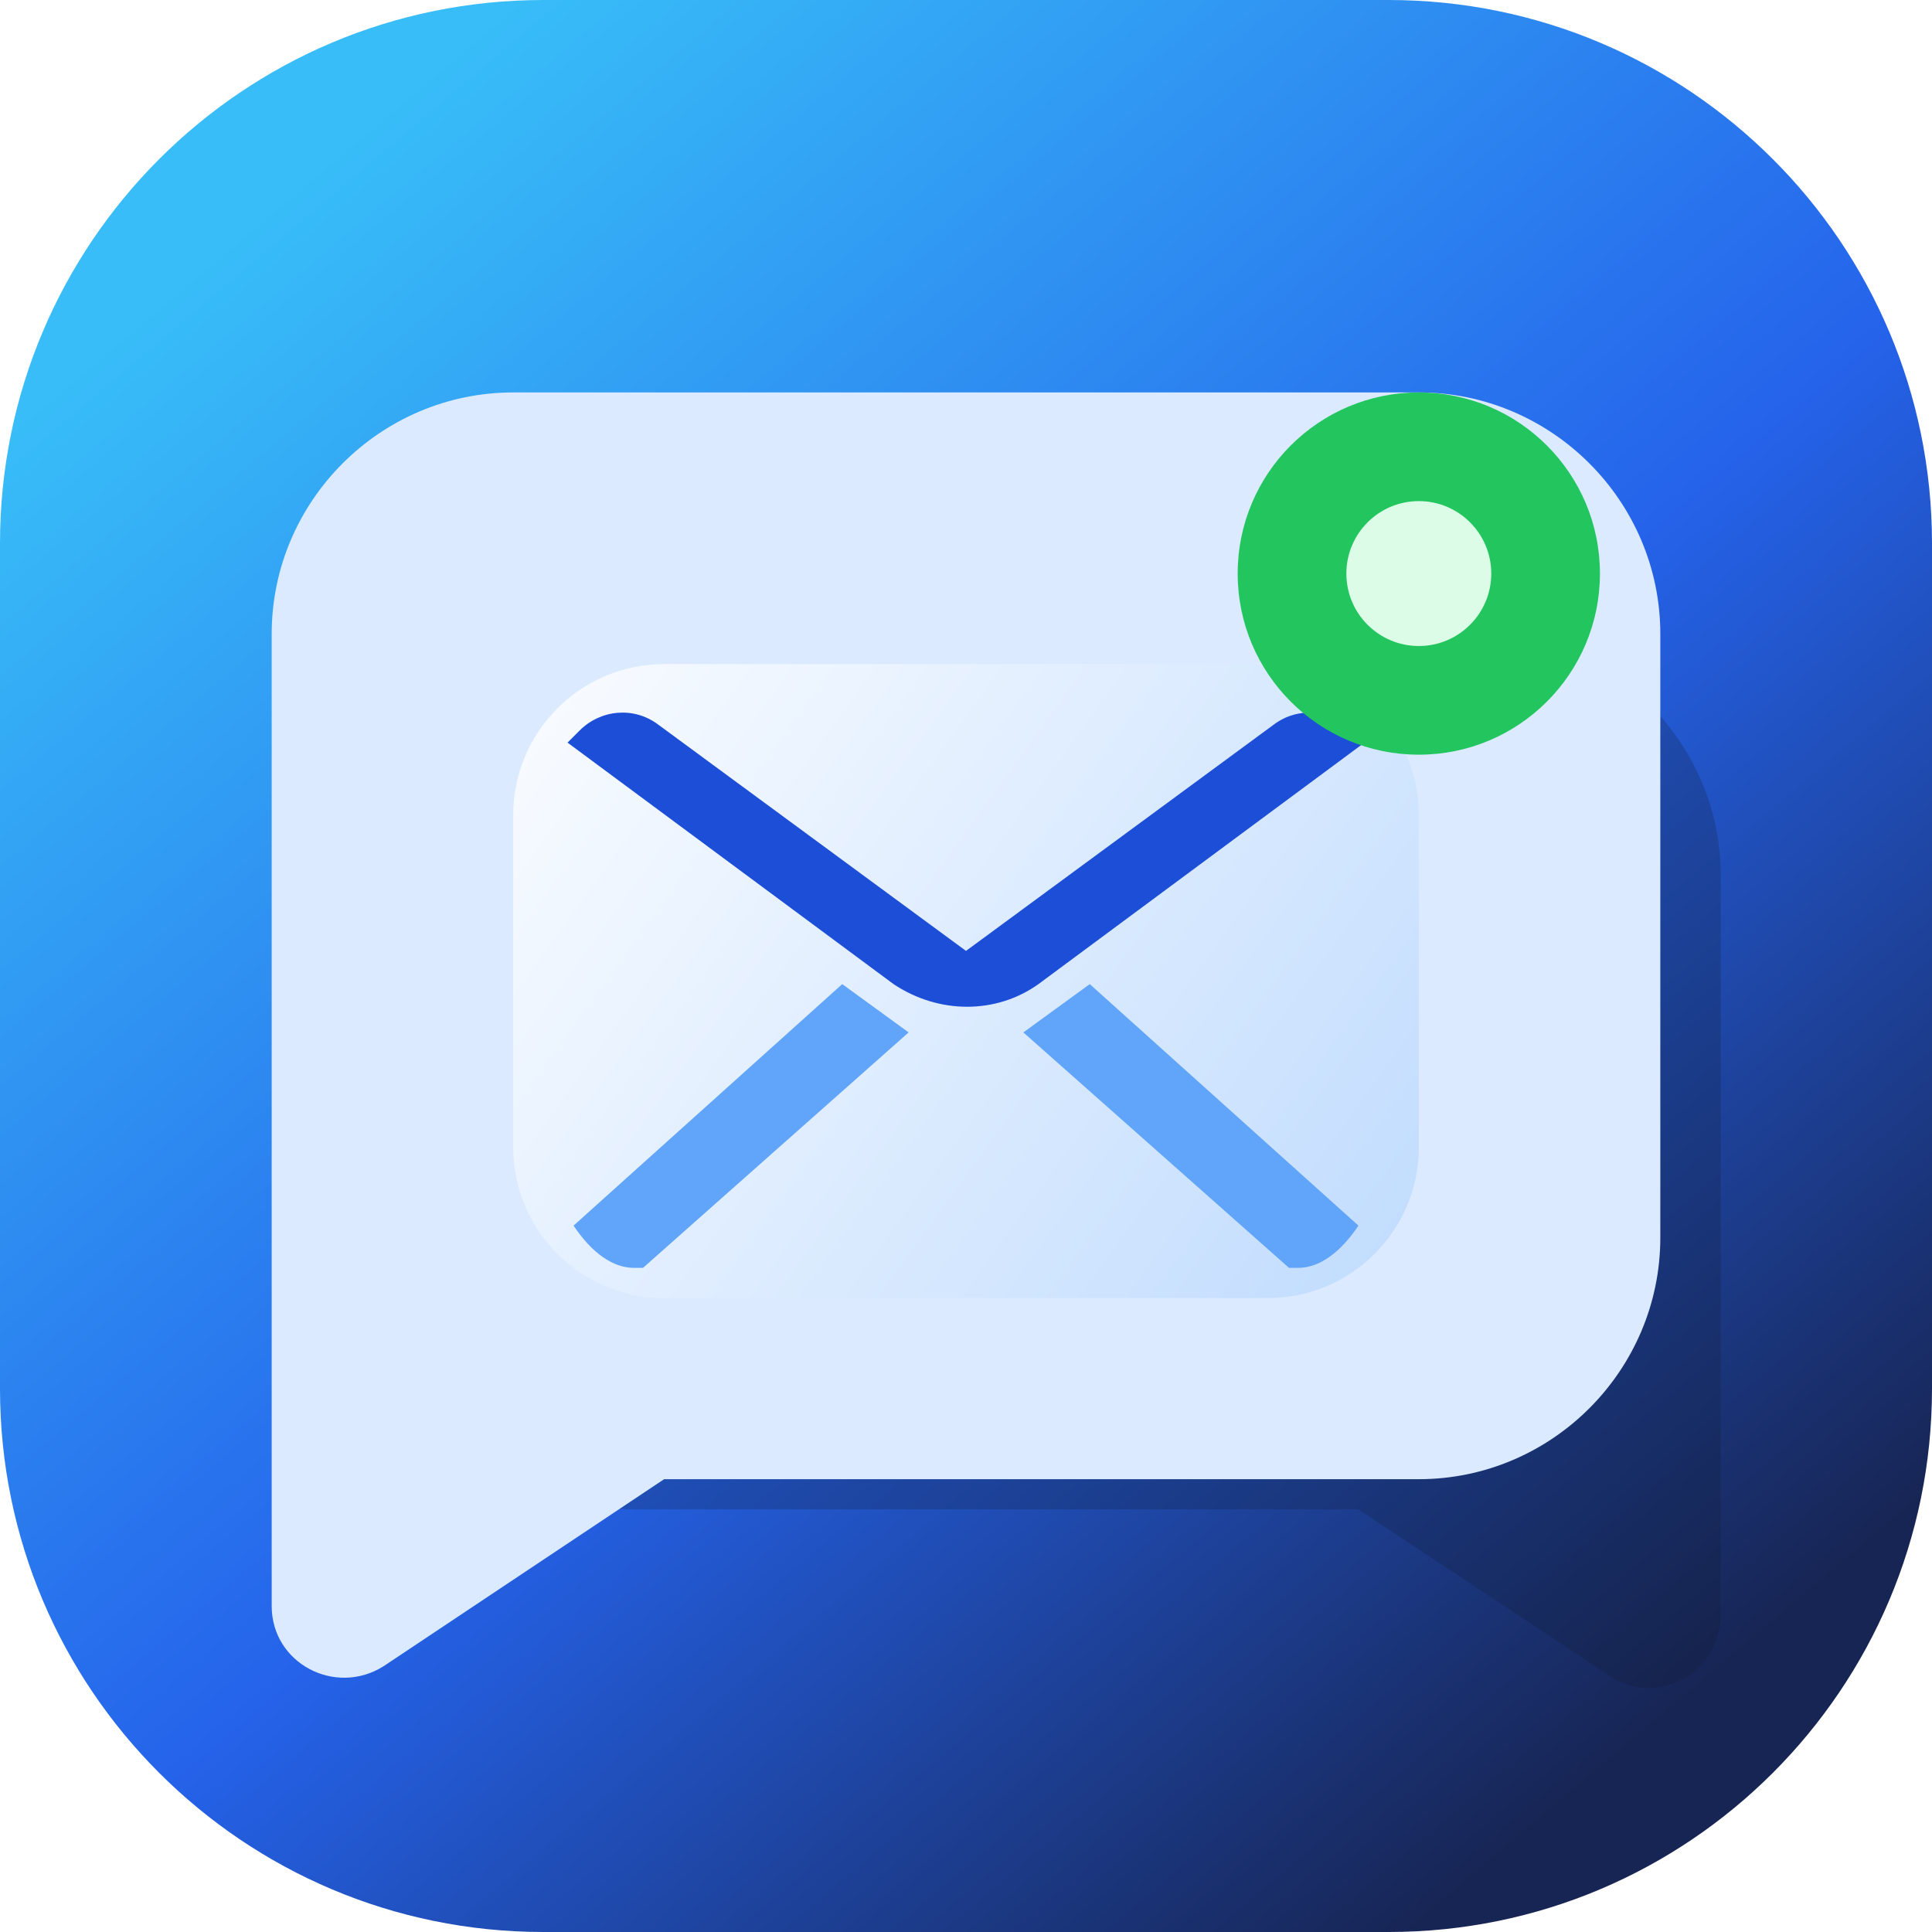
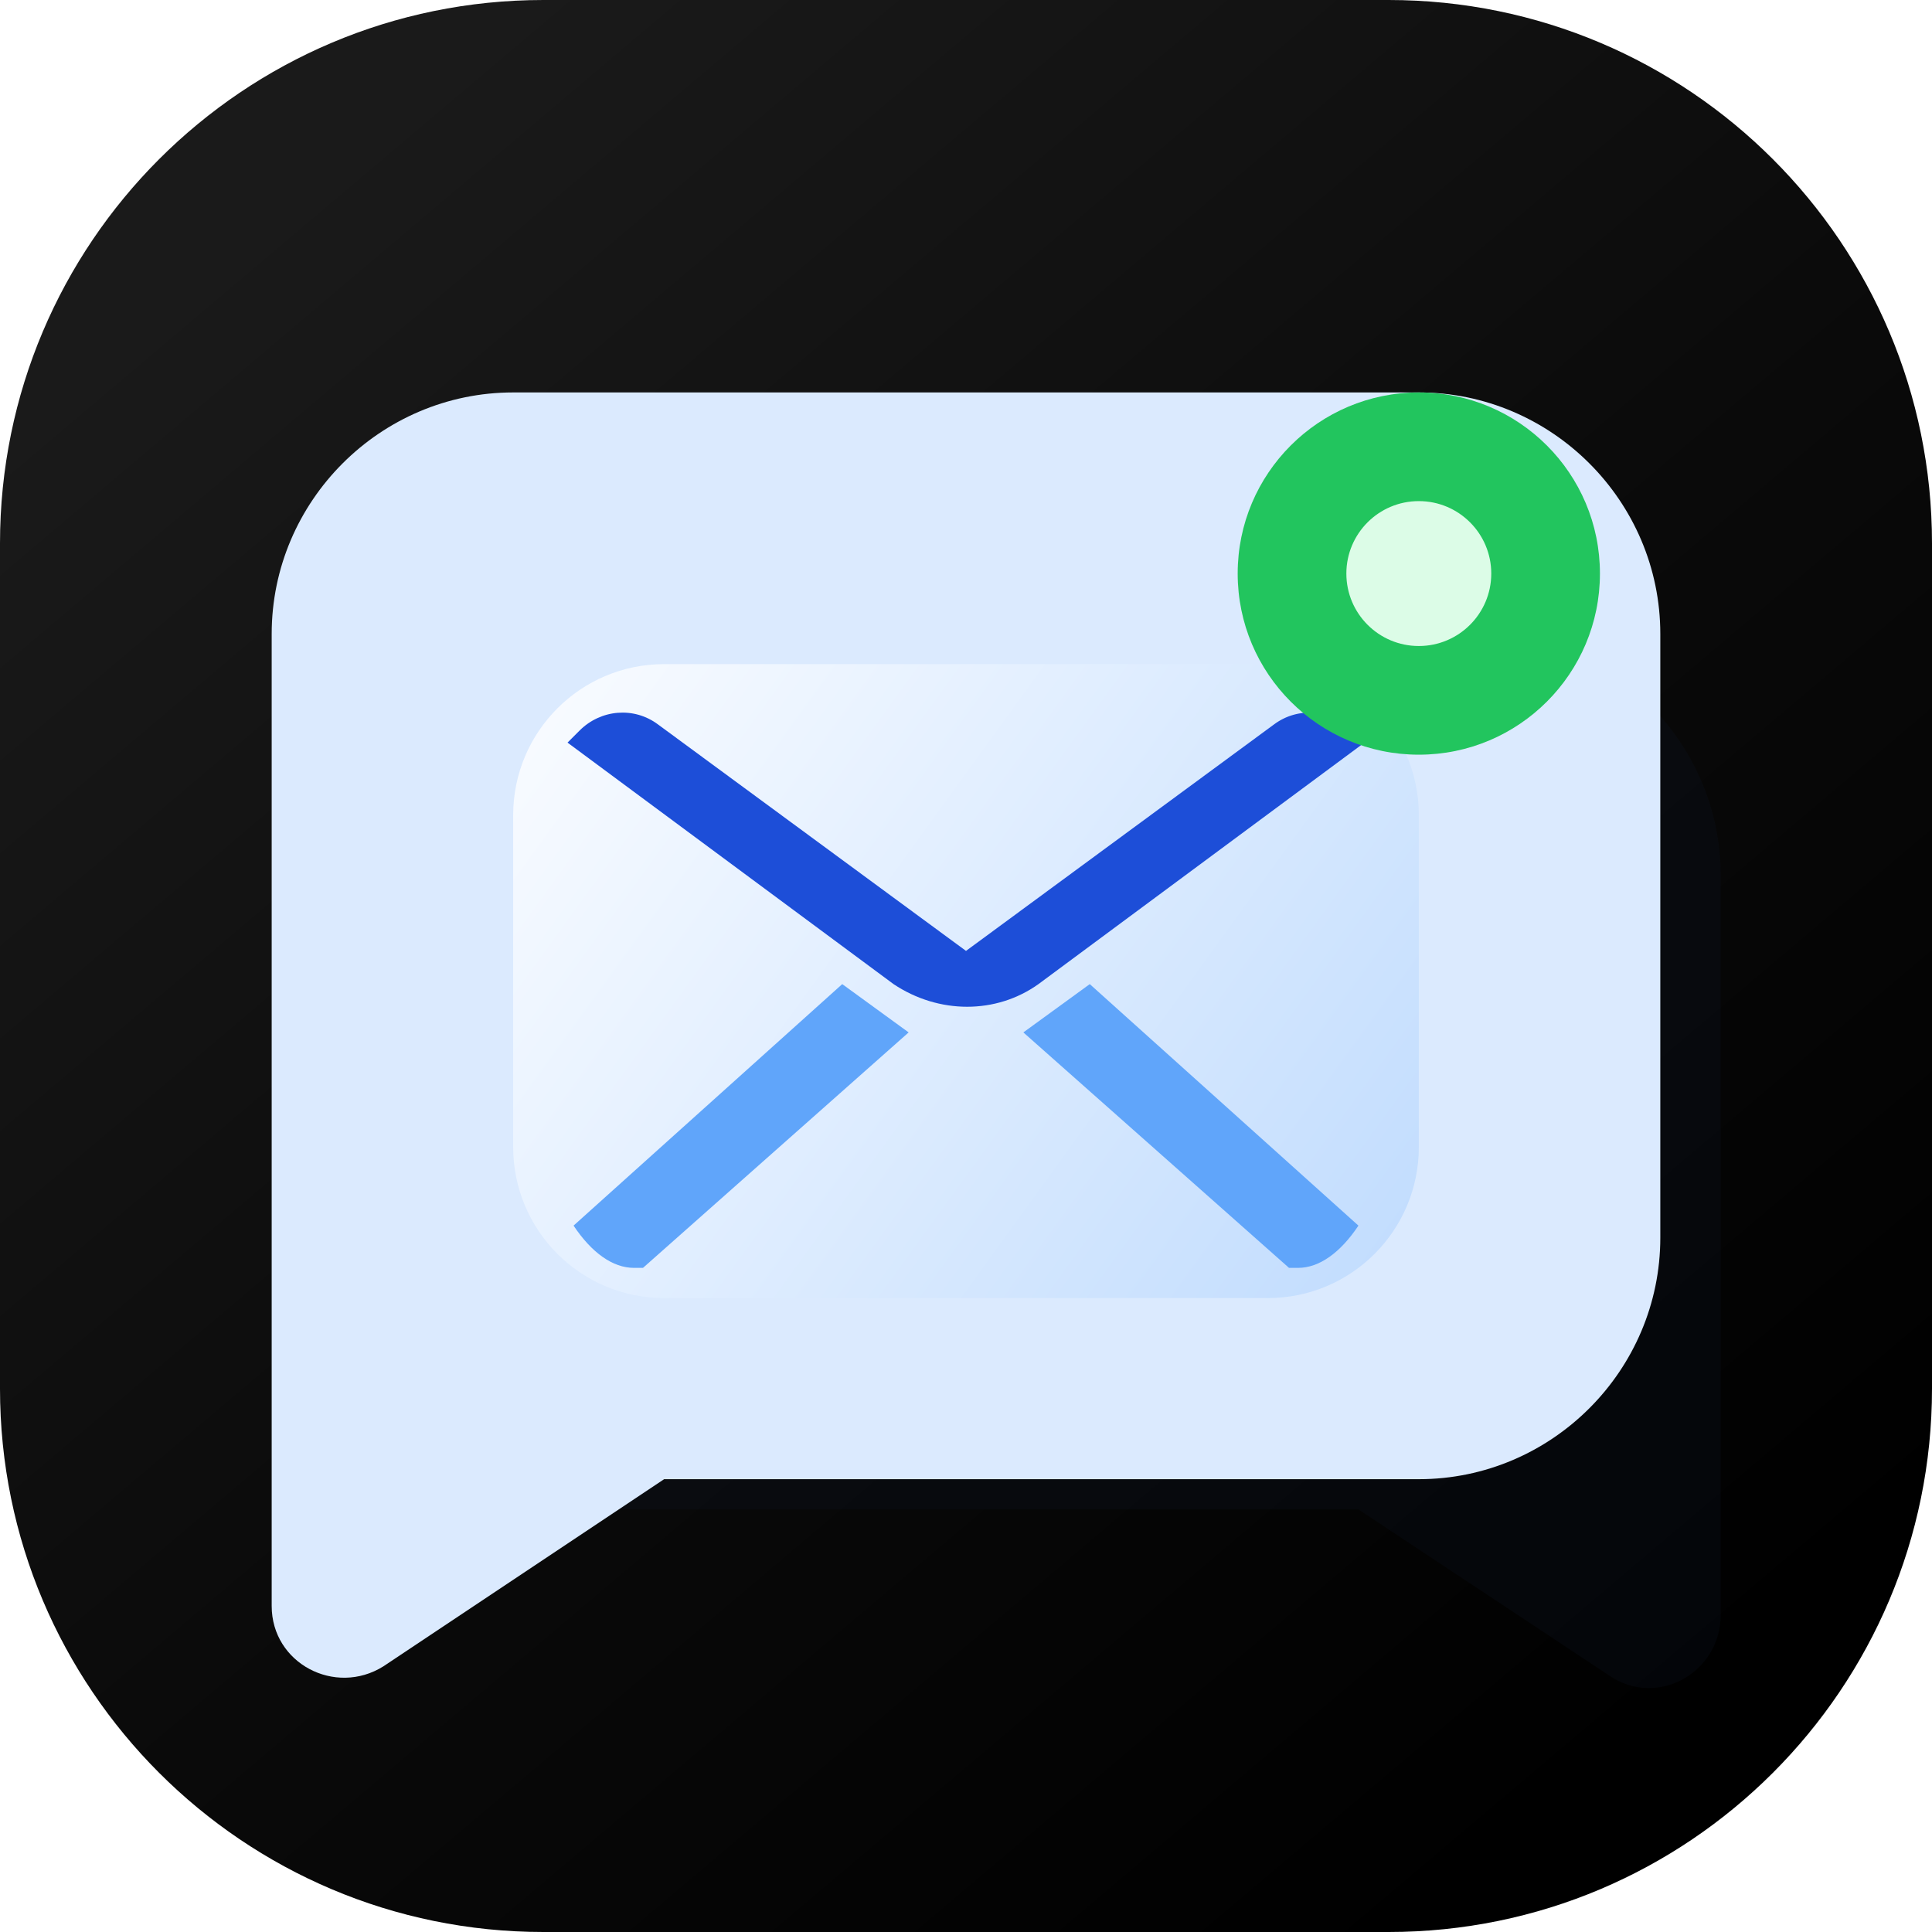
<svg xmlns="http://www.w3.org/2000/svg" viewBox="0 0 64 64">
  <defs>
    <linearGradient id="bg" x1="10" x2="54" y1="6" y2="58" gradientUnits="userSpaceOnUse">
-       <stop stop-color="#38bdf8" />
-       <stop offset="0.55" stop-color="#2563eb" />
-       <stop offset="1" stop-color="#172554" />
+       <stop stop-color="#1a1a1a" />
+       <stop offset="0.55" stop-color="#0a0a0a" />
+       <stop offset="1" stop-color="#000000" />
    </linearGradient>
    <linearGradient id="mail" x1="18" x2="47" y1="23" y2="44" gradientUnits="userSpaceOnUse">
      <stop stop-color="#f8fbff" />
      <stop offset="1" stop-color="#bfdbfe" />
    </linearGradient>
  </defs>
  <rect width="64" height="64" fill="url(#bg)" rx="18" />
  <path fill="#0f172a" fill-opacity="0.22" d="M49 21c4.4 0 8 3.6 8 8v24.5c0 1.9-2.1 3.1-3.7 2L45 50H21c-4.4 0-8-3.6-8-8V29c0-4.4 3.6-8 8-8h28Z" />
  <path fill="#dbeafe" d="M47 13c4.4 0 8 3.6 8 8v20c0 4.4-3.6 8-8 8H22l-9.3 6.2c-1.6 1-3.7-.1-3.7-2V21c0-4.4 3.6-8 8-8h30Z" />
  <rect width="30" height="21" x="17" y="22" fill="url(#mail)" rx="5" />
  <path fill="#1d4ed8" d="M19.2 24.2c.7-.7 1.8-.8 2.6-.2L32 31.5 42.2 24c.8-.6 1.9-.5 2.6.2l.4.4-10.8 8c-1.4 1-3.3 1-4.8 0l-10.8-8 .4-.4Z" />
  <path fill="#60a5fa" d="m19 40.6 8.9-8 2.2 1.6-8.8 7.8H21c-.7 0-1.4-.5-2-1.4Zm26 0-8.9-8-2.2 1.6 8.8 7.8h.3c.7 0 1.4-.5 2-1.4Z" />
  <circle cx="47" cy="19" r="6" fill="#22c55e" />
  <circle cx="47" cy="19" r="2.4" fill="#dcfce7" />
</svg>
